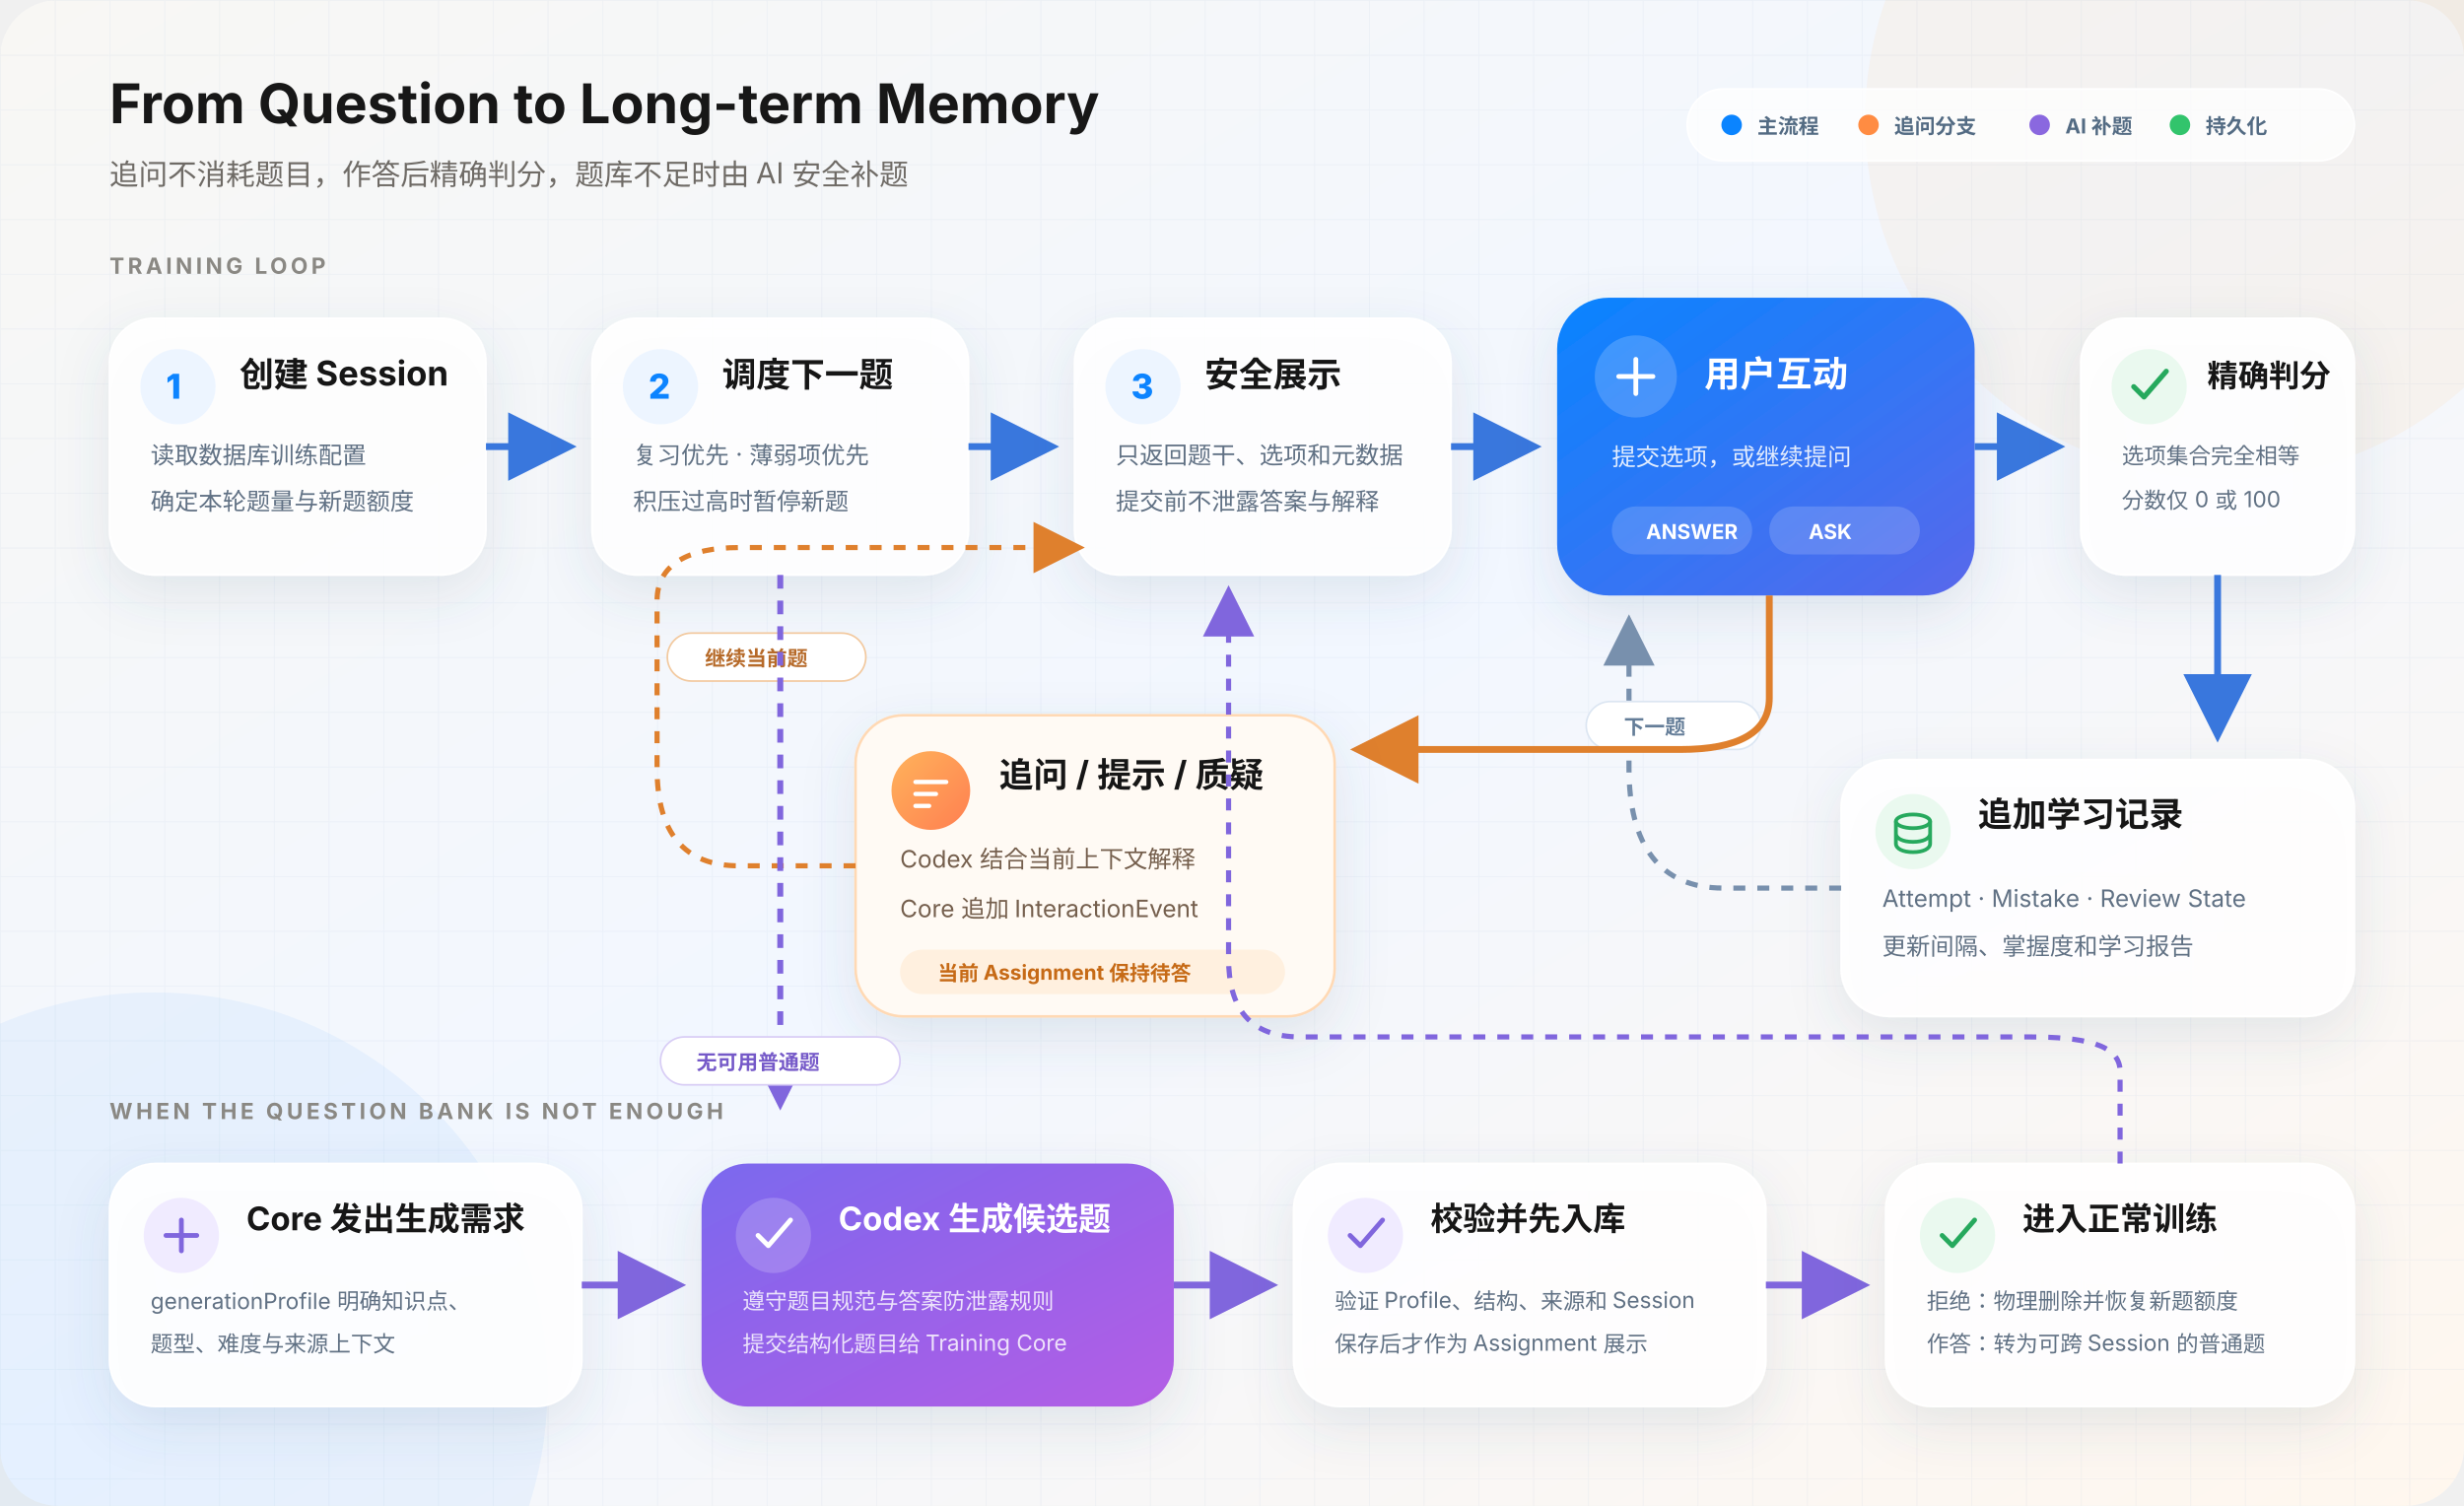
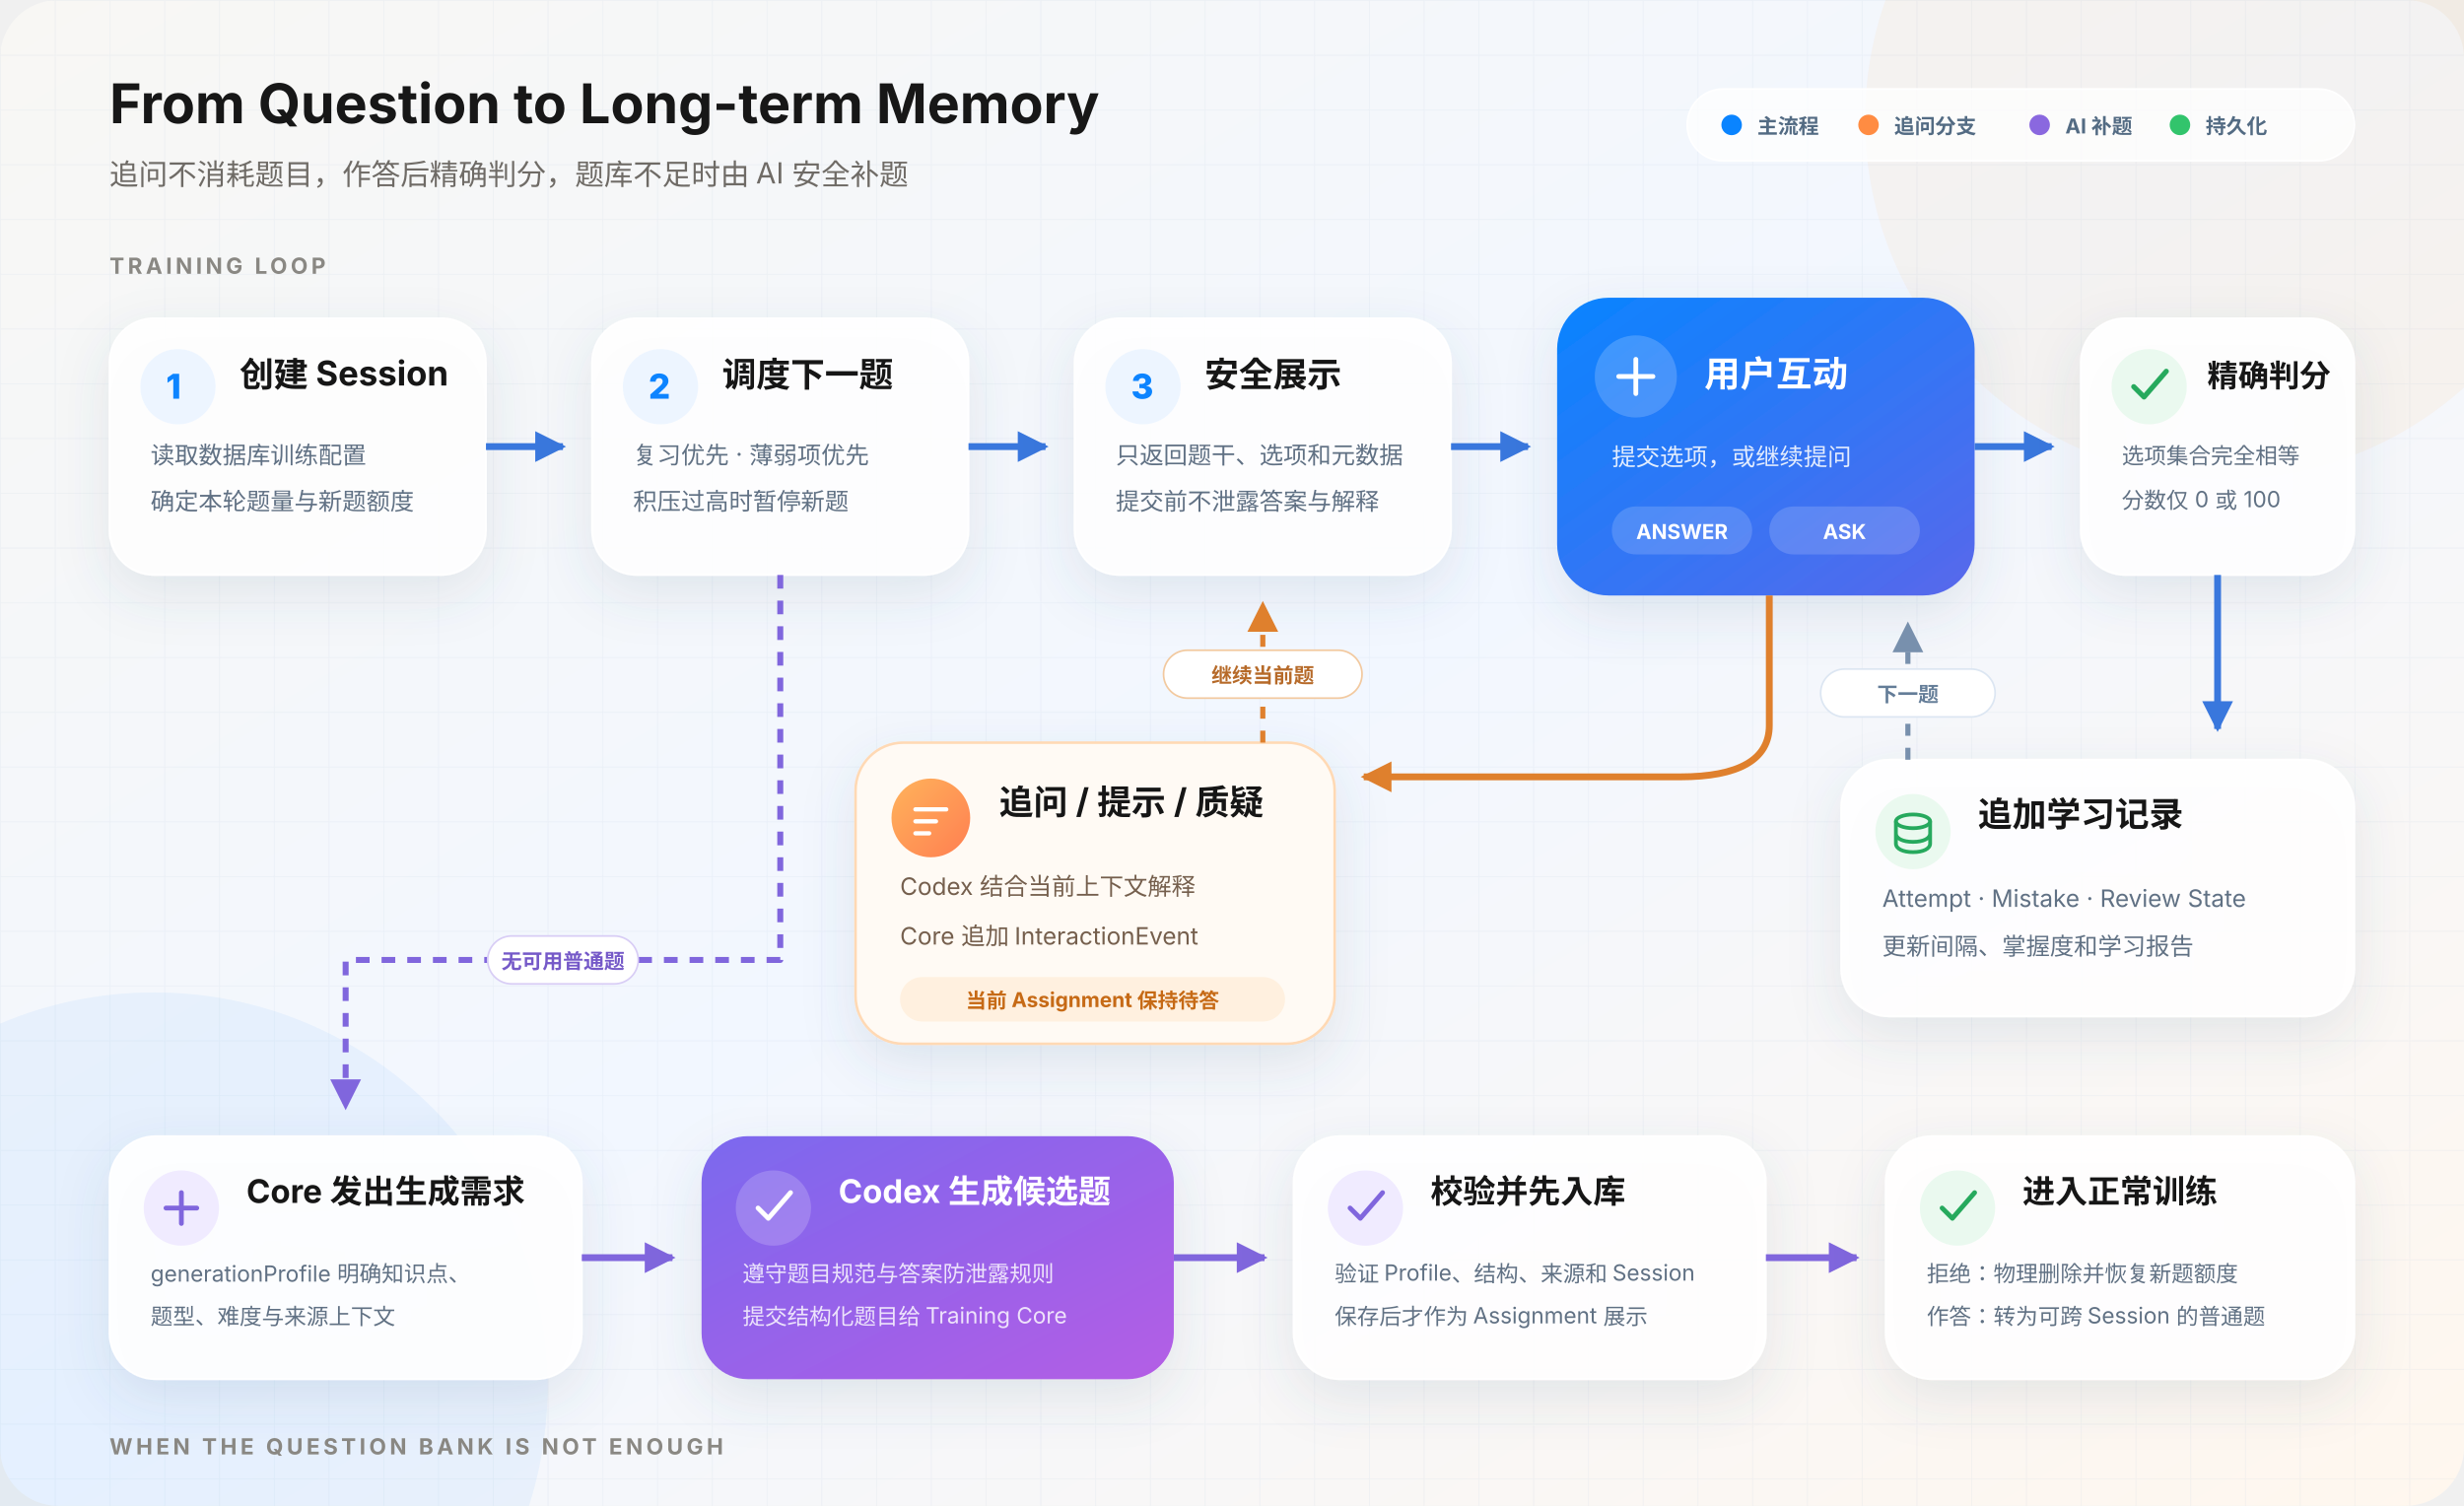
<svg xmlns="http://www.w3.org/2000/svg" width="1440" height="880" viewBox="0 0 1440 880" role="img" aria-labelledby="title desc">
  <defs>
    <linearGradient id="bg" x1="0" y1="0" x2="1" y2="1">
      <stop offset="0" stop-color="#f8f7f4" />
      <stop offset="0.5" stop-color="#f2f7ff" />
      <stop offset="1" stop-color="#fff7ee" />
    </linearGradient>
    <linearGradient id="blue" x1="0" y1="0" x2="1" y2="1">
      <stop offset="0" stop-color="#0a84ff" />
      <stop offset="1" stop-color="#5868eb" />
    </linearGradient>
    <linearGradient id="orange" x1="0" y1="0" x2="1" y2="1">
      <stop offset="0" stop-color="#ffb35c" />
      <stop offset="1" stop-color="#ff7f50" />
    </linearGradient>
    <linearGradient id="purple" x1="0" y1="0" x2="1" y2="1">
      <stop offset="0" stop-color="#7b68ee" />
      <stop offset="1" stop-color="#b45de5" />
    </linearGradient>
    <pattern id="grid" width="32" height="32" patternUnits="userSpaceOnUse">
      <path d="M32 0H0V32" fill="none" stroke="#8aa1bf" stroke-opacity=".085" />
    </pattern>
    <filter id="shadow" x="-20%" y="-20%" width="140%" height="160%">
      <feDropShadow dx="0" dy="11" stdDeviation="15" flood-color="#46617f" flood-opacity=".13" />
    </filter>
-     <marker id="arrow" markerWidth="10" markerHeight="10" refX="8" refY="5" orient="auto">
+     <marker id="arrow" markerUnits="userSpaceOnUse" markerWidth="18" markerHeight="18" refX="9" refY="5" orient="auto" viewBox="0 0 10 10">
      <path d="M0 0L10 5L0 10Z" fill="#7890ad" />
    </marker>
-     <marker id="arrowBlue" markerWidth="10" markerHeight="10" refX="8" refY="5" orient="auto">
+     <marker id="arrowBlue" markerUnits="userSpaceOnUse" markerWidth="18" markerHeight="18" refX="9" refY="5" orient="auto" viewBox="0 0 10 10">
      <path d="M0 0L10 5L0 10Z" fill="#3977dd" />
    </marker>
-     <marker id="arrowOrange" markerWidth="10" markerHeight="10" refX="8" refY="5" orient="auto">
+     <marker id="arrowOrange" markerUnits="userSpaceOnUse" markerWidth="18" markerHeight="18" refX="9" refY="5" orient="auto" viewBox="0 0 10 10">
      <path d="M0 0L10 5L0 10Z" fill="#df802d" />
    </marker>
-     <marker id="arrowPurple" markerWidth="10" markerHeight="10" refX="8" refY="5" orient="auto">
+     <marker id="arrowPurple" markerUnits="userSpaceOnUse" markerWidth="18" markerHeight="18" refX="9" refY="5" orient="auto" viewBox="0 0 10 10">
      <path d="M0 0L10 5L0 10Z" fill="#8066dd" />
    </marker>
  </defs>
  <rect width="1440" height="880" rx="34" fill="url(#bg)" />
  <rect width="1440" height="880" rx="34" fill="url(#grid)" />
  <circle cx="1300" cy="70" r="210" fill="#ff9f43" opacity=".07" />
  <circle cx="90" cy="810" r="230" fill="#0a84ff" opacity=".06" />
  <text x="64" y="72" fill="#171717" font-family="Avenir Next, Inter, PingFang SC, sans-serif" font-size="32" font-weight="700">From Question to Long-term Memory</text>
  <text x="64" y="108" fill="#6f6b66" font-family="Avenir Next, Inter, PingFang SC, sans-serif" font-size="17">追问不消耗题目，作答后精确判分，题库不足时由 AI 安全补题</text>
  <rect x="986" y="52" width="390" height="42" rx="21" fill="#fff" fill-opacity=".75" stroke="#fff" />
  <circle cx="1012" cy="73" r="6" fill="#0a84ff" />
  <text x="1027" y="78" fill="#536b83" font-family="Avenir Next, Inter, PingFang SC, sans-serif" font-size="12" font-weight="700">主流程</text>
  <circle cx="1092" cy="73" r="6" fill="#ff8c42" />
  <text x="1107" y="78" fill="#536b83" font-family="Avenir Next, Inter, PingFang SC, sans-serif" font-size="12" font-weight="700">追问分支</text>
  <circle cx="1192" cy="73" r="6" fill="#8a68df" />
  <text x="1207" y="78" fill="#536b83" font-family="Avenir Next, Inter, PingFang SC, sans-serif" font-size="12" font-weight="700">AI 补题</text>
  <circle cx="1274" cy="73" r="6" fill="#32c46c" />
  <text x="1289" y="78" fill="#536b83" font-family="Avenir Next, Inter, PingFang SC, sans-serif" font-size="12" font-weight="700">持久化</text>
  <text x="64" y="160" fill="#8a8883" font-family="Avenir Next, Inter, PingFang SC, sans-serif" font-size="13" font-weight="700" letter-spacing="2">TRAINING LOOP</text>
  <g filter="url(#shadow)">
    <rect x="64" y="186" width="220" height="150" rx="26" fill="#fff" fill-opacity=".9" stroke="#fff" />
    <circle cx="104" cy="226" r="22" fill="#edf5ff" />
    <text x="97" y="233" fill="#0a84ff" font-family="Avenir Next, Inter, PingFang SC, sans-serif" font-size="20" font-weight="800">1</text>
    <text x="140" y="226" fill="#171717" font-family="Avenir Next, Inter, PingFang SC, sans-serif" font-size="20" font-weight="700">创建 Session</text>
    <text x="88" y="271" fill="#617184" font-family="Avenir Next, Inter, PingFang SC, sans-serif" font-size="14">读取数据库训练配置</text>
    <text x="88" y="298" fill="#617184" font-family="Avenir Next, Inter, PingFang SC, sans-serif" font-size="14">确定本轮题量与新题额度</text>
  </g>
  <path d="M284 261H329" stroke="#3977dd" stroke-width="4" marker-end="url(#arrowBlue)" />
  <g filter="url(#shadow)">
    <rect x="346" y="186" width="220" height="150" rx="26" fill="#fff" fill-opacity=".9" stroke="#fff" />
    <circle cx="386" cy="226" r="22" fill="#edf5ff" />
    <text x="379" y="233" fill="#0a84ff" font-family="Avenir Next, Inter, PingFang SC, sans-serif" font-size="20" font-weight="800">2</text>
    <text x="422" y="226" fill="#171717" font-family="Avenir Next, Inter, PingFang SC, sans-serif" font-size="20" font-weight="700">调度下一题</text>
    <text x="370" y="271" fill="#617184" font-family="Avenir Next, Inter, PingFang SC, sans-serif" font-size="14">复习优先 · 薄弱项优先</text>
    <text x="370" y="298" fill="#617184" font-family="Avenir Next, Inter, PingFang SC, sans-serif" font-size="14">积压过高时暂停新题</text>
  </g>
  <path d="M566 261H611" stroke="#3977dd" stroke-width="4" marker-end="url(#arrowBlue)" />
  <g filter="url(#shadow)">
    <rect x="628" y="186" width="220" height="150" rx="26" fill="#fff" fill-opacity=".9" stroke="#fff" />
    <circle cx="668" cy="226" r="22" fill="#edf5ff" />
    <text x="661" y="233" fill="#0a84ff" font-family="Avenir Next, Inter, PingFang SC, sans-serif" font-size="20" font-weight="800">3</text>
    <text x="704" y="226" fill="#171717" font-family="Avenir Next, Inter, PingFang SC, sans-serif" font-size="20" font-weight="700">安全展示</text>
    <text x="652" y="271" fill="#617184" font-family="Avenir Next, Inter, PingFang SC, sans-serif" font-size="14">只返回题干、选项和元数据</text>
    <text x="652" y="298" fill="#617184" font-family="Avenir Next, Inter, PingFang SC, sans-serif" font-size="14">提交前不泄露答案与解释</text>
  </g>
  <path d="M848 261H893" stroke="#3977dd" stroke-width="4" marker-end="url(#arrowBlue)" />
  <g filter="url(#shadow)">
    <rect x="910" y="174" width="244" height="174" rx="30" fill="url(#blue)" />
    <circle cx="956" cy="220" r="24" fill="#fff" fill-opacity=".18" />
    <path d="M946 220h20M956 210v20" stroke="#fff" stroke-width="2.8" stroke-linecap="round" />
    <text x="996" y="226" fill="#fff" font-family="Avenir Next, Inter, PingFang SC, sans-serif" font-size="21" font-weight="700">用户互动</text>
    <text x="942" y="272" fill="#fff" fill-opacity=".86" font-family="Avenir Next, Inter, PingFang SC, sans-serif" font-size="14">提交选项，或继续提问</text>
    <rect x="942" y="296" width="82" height="28" rx="14" fill="#fff" fill-opacity=".16" />
-     <text x="962" y="315" fill="#fff" font-family="Avenir Next, Inter, PingFang SC, sans-serif" font-size="12" font-weight="700">ANSWER</text>
+     <text x="983" y="315" fill="#fff" font-family="Avenir Next, Inter, PingFang SC, sans-serif" font-size="12" font-weight="700" text-anchor="middle">ANSWER</text>
    <rect x="1034" y="296" width="88" height="28" rx="14" fill="#fff" fill-opacity=".16" />
-     <text x="1057" y="315" fill="#fff" font-family="Avenir Next, Inter, PingFang SC, sans-serif" font-size="12" font-weight="700">ASK</text>
+     <text x="1078" y="315" fill="#fff" font-family="Avenir Next, Inter, PingFang SC, sans-serif" font-size="12" font-weight="700" text-anchor="middle">ASK</text>
  </g>
  <path d="M1154 261H1199" stroke="#3977dd" stroke-width="4" marker-end="url(#arrowBlue)" />
  <g filter="url(#shadow)">
    <rect x="1216" y="186" width="160" height="150" rx="26" fill="#fff" fill-opacity=".92" stroke="#fff" />
    <circle cx="1256" cy="226" r="22" fill="#eaf9ef" />
    <path d="M1247 226l6 6 13-15" fill="none" stroke="#28a95d" stroke-width="3" stroke-linecap="round" stroke-linejoin="round" />
    <text x="1290" y="226" fill="#171717" font-family="Avenir Next, Inter, PingFang SC, sans-serif" font-size="18" font-weight="700">精确判分</text>
    <text x="1240" y="271" fill="#617184" font-family="Avenir Next, Inter, PingFang SC, sans-serif" font-size="13">选项集合完全相等</text>
    <text x="1240" y="297" fill="#617184" font-family="Avenir Next, Inter, PingFang SC, sans-serif" font-size="13">分数仅 0 或 100</text>
  </g>
  <path d="M1296 336V426" stroke="#3977dd" stroke-width="4" marker-end="url(#arrowBlue)" />
  <g filter="url(#shadow)">
    <rect x="1076" y="444" width="300" height="150" rx="28" fill="#fff" fill-opacity=".92" stroke="#fff" />
    <circle cx="1118" cy="486" r="22" fill="#eaf9ef" />
    <ellipse cx="1118" cy="480" rx="10" ry="4" fill="none" stroke="#28a95d" stroke-width="2.2" />
    <path d="M1108 480v13c0 3 4 5 10 5s10-2 10-5v-13M1108 487c0 3 4 5 10 5s10-2 10-5" fill="none" stroke="#28a95d" stroke-width="2.2" />
    <text x="1156" y="483" fill="#171717" font-family="Avenir Next, Inter, PingFang SC, sans-serif" font-size="20" font-weight="700">追加学习记录</text>
    <text x="1100" y="530" fill="#617184" font-family="Avenir Next, Inter, PingFang SC, sans-serif" font-size="14">Attempt · Mistake · Review State</text>
    <text x="1100" y="558" fill="#617184" font-family="Avenir Next, Inter, PingFang SC, sans-serif" font-size="14">更新间隔、掌握度和学习报告</text>
  </g>
-   <path d="M1076 519H1007C970 519 952 494 952 449V365" fill="none" stroke="#7890ad" stroke-width="3" stroke-dasharray="7 7" marker-end="url(#arrow)" />
-   <rect x="927" y="410" width="102" height="28" rx="14" fill="#fff" stroke="#dce6f2" />
-   <text x="949" y="429" fill="#647d98" font-family="Avenir Next, Inter, PingFang SC, sans-serif" font-size="12" font-weight="700">下一题</text>
-   <path d="M1034 348V408C1034 428 1016 438 982 438H797" fill="none" stroke="#df802d" stroke-width="4" marker-end="url(#arrowOrange)" />
-   <g filter="url(#shadow)">
+   <path d="M1115 444V365" fill="none" stroke="#7890ad" stroke-width="3" stroke-dasharray="7 7" marker-end="url(#arrow)" />
+   <rect x="1064" y="391" width="102" height="28" rx="14" fill="#fff" stroke="#dce6f2" />
+   <text x="1115" y="410" fill="#647d98" font-family="Avenir Next, Inter, PingFang SC, sans-serif" font-size="12" font-weight="700" text-anchor="middle">下一题</text>
+   <path d="M1034 348V424C1034 444 1016 454 982 454H797" fill="none" stroke="#df802d" stroke-width="4" marker-end="url(#arrowOrange)" />
+   <g filter="url(#shadow)" transform="translate(0 16)">
    <rect x="500" y="418" width="280" height="176" rx="28" fill="#fffaf4" stroke="#ffd9b4" stroke-width="1.5" />
    <circle cx="544" cy="462" r="23" fill="url(#orange)" />
    <path d="M535 457h18M535 464h12M535 471h8" stroke="#fff" stroke-width="2.5" stroke-linecap="round" />
    <text x="584" y="460" fill="#171717" font-family="Avenir Next, Inter, PingFang SC, sans-serif" font-size="20" font-weight="700">追问 / 提示 / 质疑</text>
    <text x="526" y="507" fill="#755f4d" font-family="Avenir Next, Inter, PingFang SC, sans-serif" font-size="14">Codex 结合当前上下文解释</text>
    <text x="526" y="536" fill="#755f4d" font-family="Avenir Next, Inter, PingFang SC, sans-serif" font-size="14">Core 追加 InteractionEvent</text>
    <rect x="526" y="555" width="225" height="26" rx="13" fill="#fff0df" />
-     <text x="548" y="573" fill="#c66a16" font-family="Avenir Next, Inter, PingFang SC, sans-serif" font-size="12" font-weight="700">当前 Assignment 保持待答</text>
+     <text x="638.5" y="573" fill="#c66a16" font-family="Avenir Next, Inter, PingFang SC, sans-serif" font-size="12" font-weight="700" text-anchor="middle">当前 Assignment 保持待答</text>
  </g>
-   <path d="M500 506H432C400 506 384 487 384 449V351C384 330 402 320 432 320H628" fill="none" stroke="#df802d" stroke-width="3" stroke-dasharray="7 7" marker-end="url(#arrowOrange)" />
-   <rect x="390" y="370" width="116" height="28" rx="14" fill="#fff" stroke="#f2c99f" />
-   <text x="412" y="389" fill="#b66a29" font-family="Avenir Next, Inter, PingFang SC, sans-serif" font-size="12" font-weight="700">继续当前题</text>
-   <text x="64" y="654" fill="#8a8883" font-family="Avenir Next, Inter, PingFang SC, sans-serif" font-size="13" font-weight="700" letter-spacing="2">WHEN THE QUESTION BANK IS NOT ENOUGH</text>
-   <path d="M456 336V642" fill="none" stroke="#8066dd" stroke-width="3.5" stroke-dasharray="8 7" marker-end="url(#arrowPurple)" />
-   <rect x="386" y="606" width="140" height="28" rx="14" fill="#fff" stroke="#d8cdf5" />
-   <text x="407" y="625" fill="#7559c8" font-family="Avenir Next, Inter, PingFang SC, sans-serif" font-size="12" font-weight="700">无可用普通题</text>
-   <g filter="url(#shadow)">
+   <path d="M738 434V353" fill="none" stroke="#df802d" stroke-width="3" stroke-dasharray="7 7" marker-end="url(#arrowOrange)" />
+   <rect x="680" y="380" width="116" height="28" rx="14" fill="#fff" stroke="#f2c99f" />
+   <text x="738" y="399" fill="#b66a29" font-family="Avenir Next, Inter, PingFang SC, sans-serif" font-size="12" font-weight="700" text-anchor="middle">继续当前题</text>
+   <text x="64" y="850" fill="#8a8883" font-family="Avenir Next, Inter, PingFang SC, sans-serif" font-size="13" font-weight="700" letter-spacing="2">WHEN THE QUESTION BANK IS NOT ENOUGH</text>
+   <path d="M456 336V561H202V647" fill="none" stroke="#8066dd" stroke-width="3.5" stroke-dasharray="8 7" stroke-linejoin="round" marker-end="url(#arrowPurple)" />
+   <rect x="285" y="547" width="88" height="28" rx="14" fill="#fff" stroke="#d8cdf5" />
+   <text x="329" y="566" fill="#7559c8" font-family="Avenir Next, Inter, PingFang SC, sans-serif" font-size="12" font-weight="700" text-anchor="middle">无可用普通题</text>
+   <g filter="url(#shadow)" transform="translate(0 -16)">
    <rect x="64" y="680" width="276" height="142" rx="27" fill="#fff" fill-opacity=".92" stroke="#fff" />
    <circle cx="106" cy="722" r="22" fill="#f0ebff" />
    <path d="M97 722h18M106 713v18" stroke="#8066dd" stroke-width="2.8" stroke-linecap="round" />
    <text x="144" y="719" fill="#171717" font-family="Avenir Next, Inter, PingFang SC, sans-serif" font-size="19" font-weight="700">Core 发出生成需求</text>
    <text x="88" y="765" fill="#617184" font-family="Avenir Next, Inter, PingFang SC, sans-serif" font-size="13">generationProfile 明确知识点、</text>
    <text x="88" y="790" fill="#617184" font-family="Avenir Next, Inter, PingFang SC, sans-serif" font-size="13">题型、难度与来源上下文</text>
  </g>
-   <path d="M340 751H393" stroke="#8066dd" stroke-width="4" marker-end="url(#arrowPurple)" />
-   <g filter="url(#shadow)">
+   <path d="M340 735H393" stroke="#8066dd" stroke-width="4" marker-end="url(#arrowPurple)" />
+   <g filter="url(#shadow)" transform="translate(0 -16)">
    <rect x="410" y="680" width="276" height="142" rx="27" fill="url(#purple)" />
    <circle cx="452" cy="722" r="22" fill="#fff" fill-opacity=".18" />
    <path d="M443 722l6 6 13-15" fill="none" stroke="#fff" stroke-width="2.8" stroke-linecap="round" stroke-linejoin="round" />
    <text x="490" y="719" fill="#fff" font-family="Avenir Next, Inter, PingFang SC, sans-serif" font-size="19" font-weight="700">Codex 生成候选题</text>
    <text x="434" y="765" fill="#fff" fill-opacity=".82" font-family="Avenir Next, Inter, PingFang SC, sans-serif" font-size="13">遵守题目规范与答案防泄露规则</text>
    <text x="434" y="790" fill="#fff" fill-opacity=".82" font-family="Avenir Next, Inter, PingFang SC, sans-serif" font-size="13">提交结构化题目给 Training Core</text>
  </g>
-   <path d="M686 751H739" stroke="#8066dd" stroke-width="4" marker-end="url(#arrowPurple)" />
-   <g filter="url(#shadow)">
+   <path d="M686 735H739" stroke="#8066dd" stroke-width="4" marker-end="url(#arrowPurple)" />
+   <g filter="url(#shadow)" transform="translate(0 -16)">
    <rect x="756" y="680" width="276" height="142" rx="27" fill="#fff" fill-opacity=".92" stroke="#fff" />
    <circle cx="798" cy="722" r="22" fill="#f0ebff" />
    <path d="M789 722l6 6 13-15" fill="none" stroke="#8066dd" stroke-width="2.8" stroke-linecap="round" stroke-linejoin="round" />
    <text x="836" y="719" fill="#171717" font-family="Avenir Next, Inter, PingFang SC, sans-serif" font-size="19" font-weight="700">校验并先入库</text>
    <text x="780" y="765" fill="#617184" font-family="Avenir Next, Inter, PingFang SC, sans-serif" font-size="13">验证 Profile、结构、来源和 Session</text>
    <text x="780" y="790" fill="#617184" font-family="Avenir Next, Inter, PingFang SC, sans-serif" font-size="13">保存后才作为 Assignment 展示</text>
  </g>
-   <path d="M1032 751H1085" stroke="#8066dd" stroke-width="4" marker-end="url(#arrowPurple)" />
-   <g filter="url(#shadow)">
+   <path d="M1032 735H1085" stroke="#8066dd" stroke-width="4" marker-end="url(#arrowPurple)" />
+   <g filter="url(#shadow)" transform="translate(0 -16)">
    <rect x="1102" y="680" width="274" height="142" rx="27" fill="#fff" fill-opacity=".92" stroke="#fff" />
    <circle cx="1144" cy="722" r="22" fill="#eaf9ef" />
    <path d="M1135 722l6 6 13-15" fill="none" stroke="#28a95d" stroke-width="2.8" stroke-linecap="round" stroke-linejoin="round" />
    <text x="1182" y="719" fill="#171717" font-family="Avenir Next, Inter, PingFang SC, sans-serif" font-size="19" font-weight="700">进入正常训练</text>
    <text x="1126" y="765" fill="#617184" font-family="Avenir Next, Inter, PingFang SC, sans-serif" font-size="13">拒绝：物理删除并恢复新题额度</text>
    <text x="1126" y="790" fill="#617184" font-family="Avenir Next, Inter, PingFang SC, sans-serif" font-size="13">作答：转为可跨 Session 的普通题</text>
  </g>
-   <path d="M1239 680V626C1239 610 1217 606 1186 606H760C730 606 718 589 718 560V348" fill="none" stroke="#8066dd" stroke-width="3" stroke-dasharray="7 7" marker-end="url(#arrowPurple)" />
</svg>
